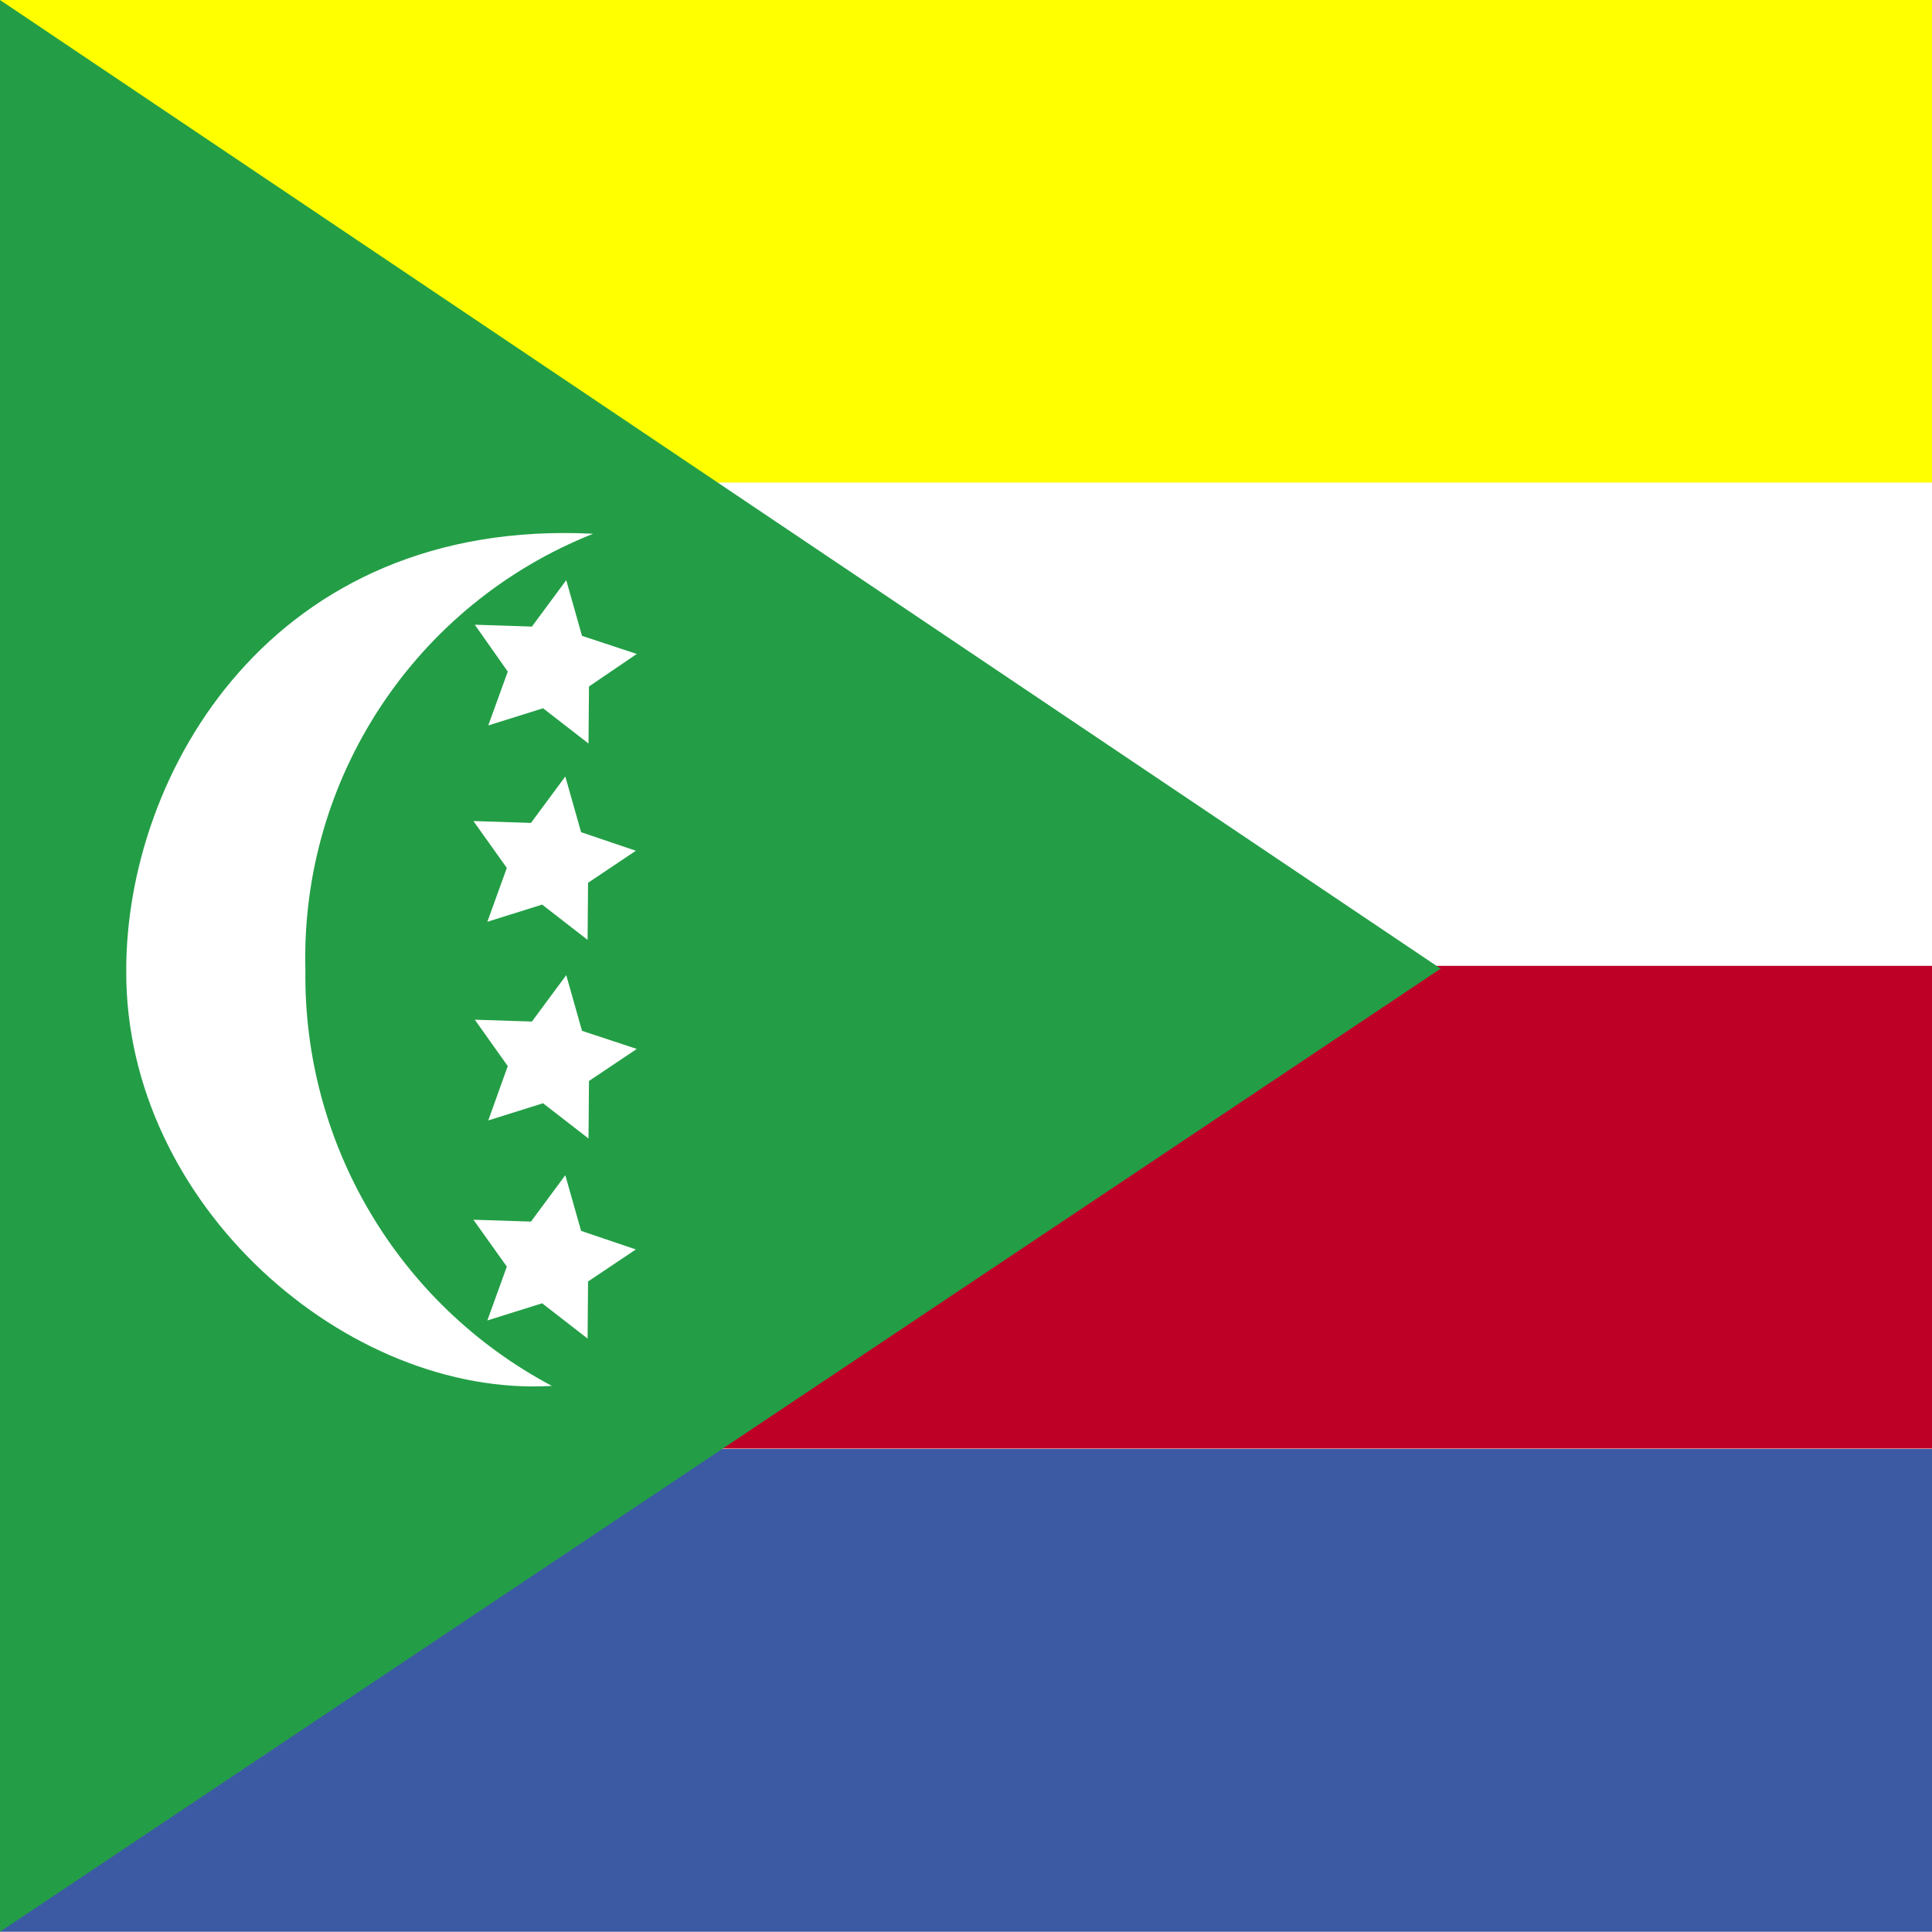
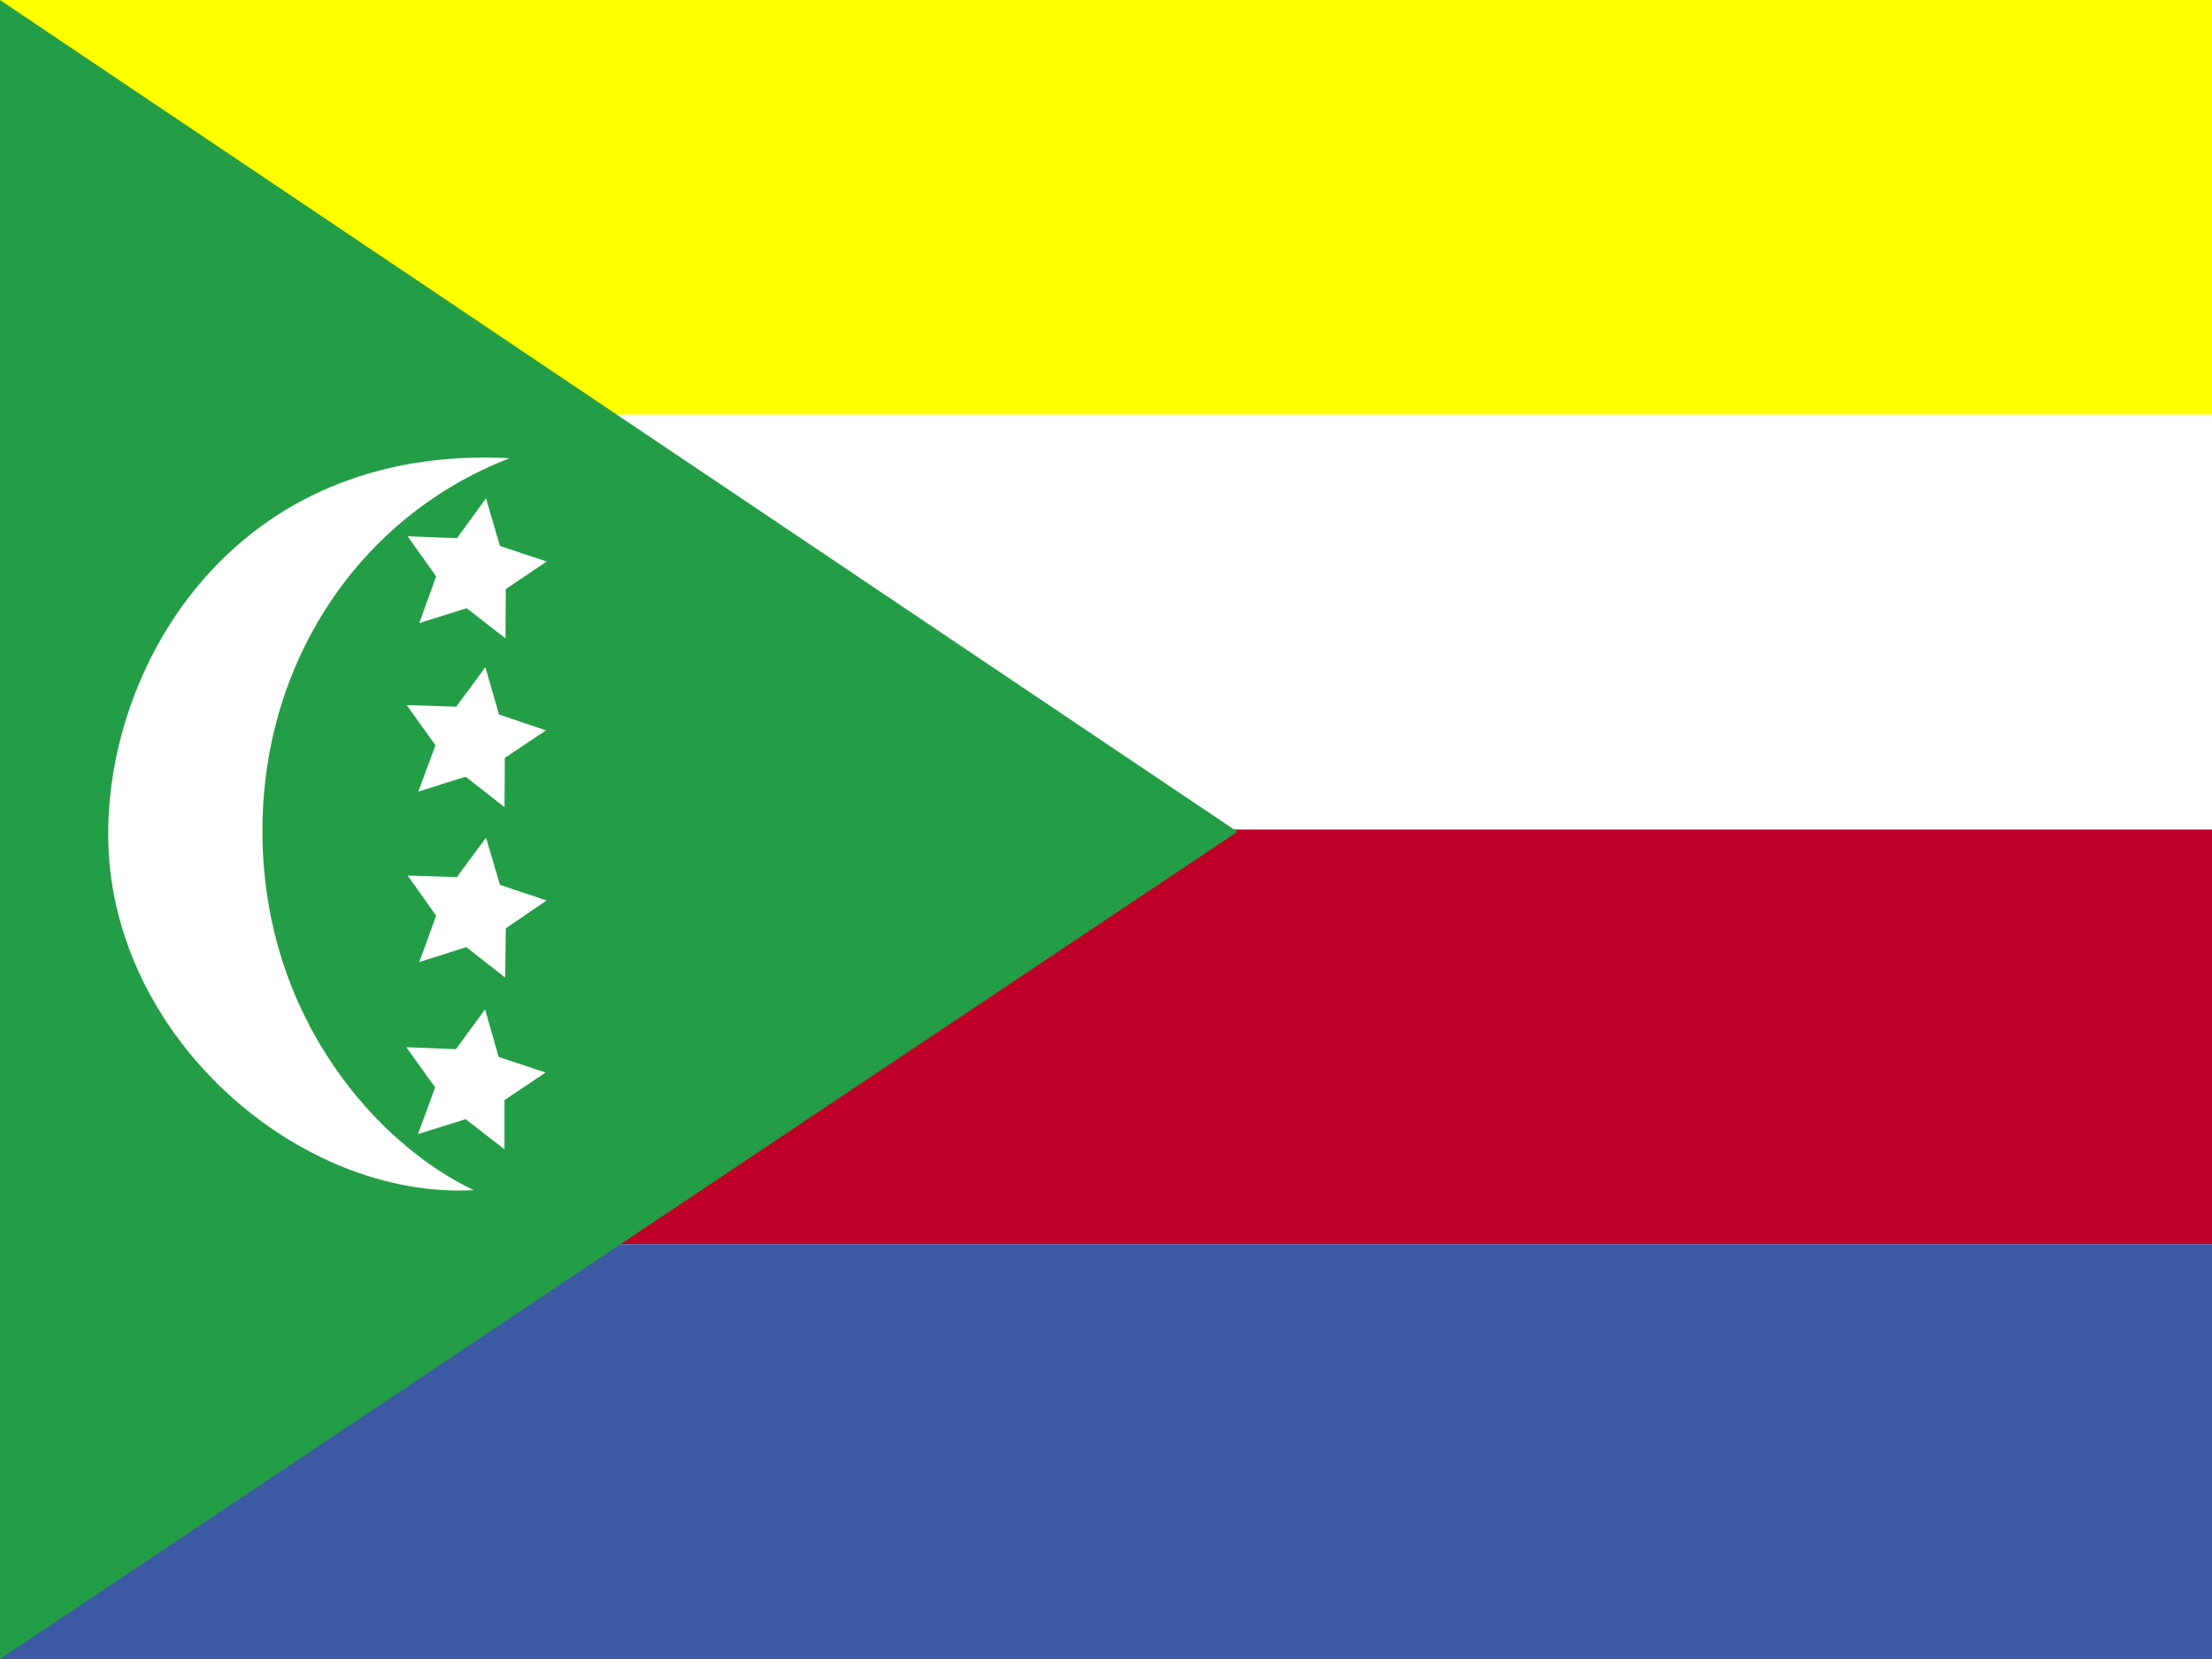
- <svg xmlns="http://www.w3.org/2000/svg" id="flag-icon-css-km" viewBox="0 0 512 512">
+ <svg xmlns="http://www.w3.org/2000/svg" id="flag-icon-css-km" viewBox="0 0 640 480">
  <defs>
    <clipPath id="a">
-       <path fill-opacity=".7" d="M0 0h416.3v416.3H0z" />
+       <path fill-opacity=".7" d="M0 0h682.7v512H0z" />
    </clipPath>
  </defs>
-   <g fill-rule="evenodd" clip-path="url(#a)" transform="scale(1.23)">
-     <path fill="#ff0" d="M0 0h625v104H0z" />
-     <path fill="#fff" d="M0 104h625v104.1H0z" />
-     <path fill="#be0027" d="M0 208.1h625v104H0z" />
-     <path fill="#3b5aa3" d="M0 312.2h625v104H0z" />
-     <path fill="#239e46" d="M0 0v416.2l310.4-207.5L0 0z" />
-     <path fill="#fff" d="M127.8 115c-69.2-3.5-100.7 51.6-100.6 94.2-.2 50.4 47.6 92 91.7 89.4A100 100 0 0165.8 209a98.3 98.3 0 0162-94z" />
-     <path fill="#fff" d="M126.8 160.2l-9.8-7.6-11.8 3.7 4.2-11.6-7.1-10.1 12.3.4 7.4-10 3.4 12 11.8 3.9-10.3 7zm-.2 42.3l-9.8-7.6-11.8 3.7 4.2-11.6-7.2-10.1 12.4.4 7.4-10 3.4 12 11.8 4-10.3 6.9zm.2 42.8l-9.8-7.6-11.8 3.7 4.2-11.7-7.1-10 12.3.4 7.4-10 3.4 12 11.8 3.9-10.3 6.9zm-.2 43.1l-9.8-7.6-11.8 3.7 4.2-11.6-7.2-10.1 12.4.4 7.4-10 3.4 12 11.8 4-10.3 6.9z" />
+   <g fill-rule="evenodd" clip-path="url(#a)" transform="scale(.9375)">
+     <path fill="#ff0" d="M0 0h768.8v128H0z" />
+     <path fill="#fff" d="M0 128h768.8v128H0z" />
+     <path fill="#be0027" d="M0 256h768.8v128H0z" />
+     <path fill="#3b5aa3" d="M0 384h768.8v128H0z" />
+     <path fill="#239e46" d="M0 0v512l381.9-255.3L0 0z" />
+     <path fill="#fff" d="M157.2 141.4c-85-4.3-123.9 63.5-123.8 115.9-.2 62 58.6 113 112.8 110C117 353.5 81.2 314.6 81 257c-.3-52.1 29.5-97.5 76.3-115.6z" />
+     <path fill="#fff" d="M156 197l-12-9.3-14.6 4.6 5.2-14.4-8.8-12.4 15.2.6 9-12.3 4.3 14.7 14.4 4.8-12.6 8.5zm-.3 52.1l-12-9.4-14.6 4.6 5.3-14.3-8.9-12.4 15.3.5 9-12.2 4.2 14.6 14.5 4.9-12.7 8.5zm.2 52.6l-12-9.4-14.5 4.6 5.2-14.3-8.8-12.4 15.2.5 9-12.2 4.3 14.6 14.4 4.8-12.6 8.6zm-.2 53l-12-9.3L129 350l5.3-14.4-8.9-12.4 15.3.6 9-12.3 4.2 14.7 14.5 4.8-12.7 8.5z" />
  </g>
</svg>
